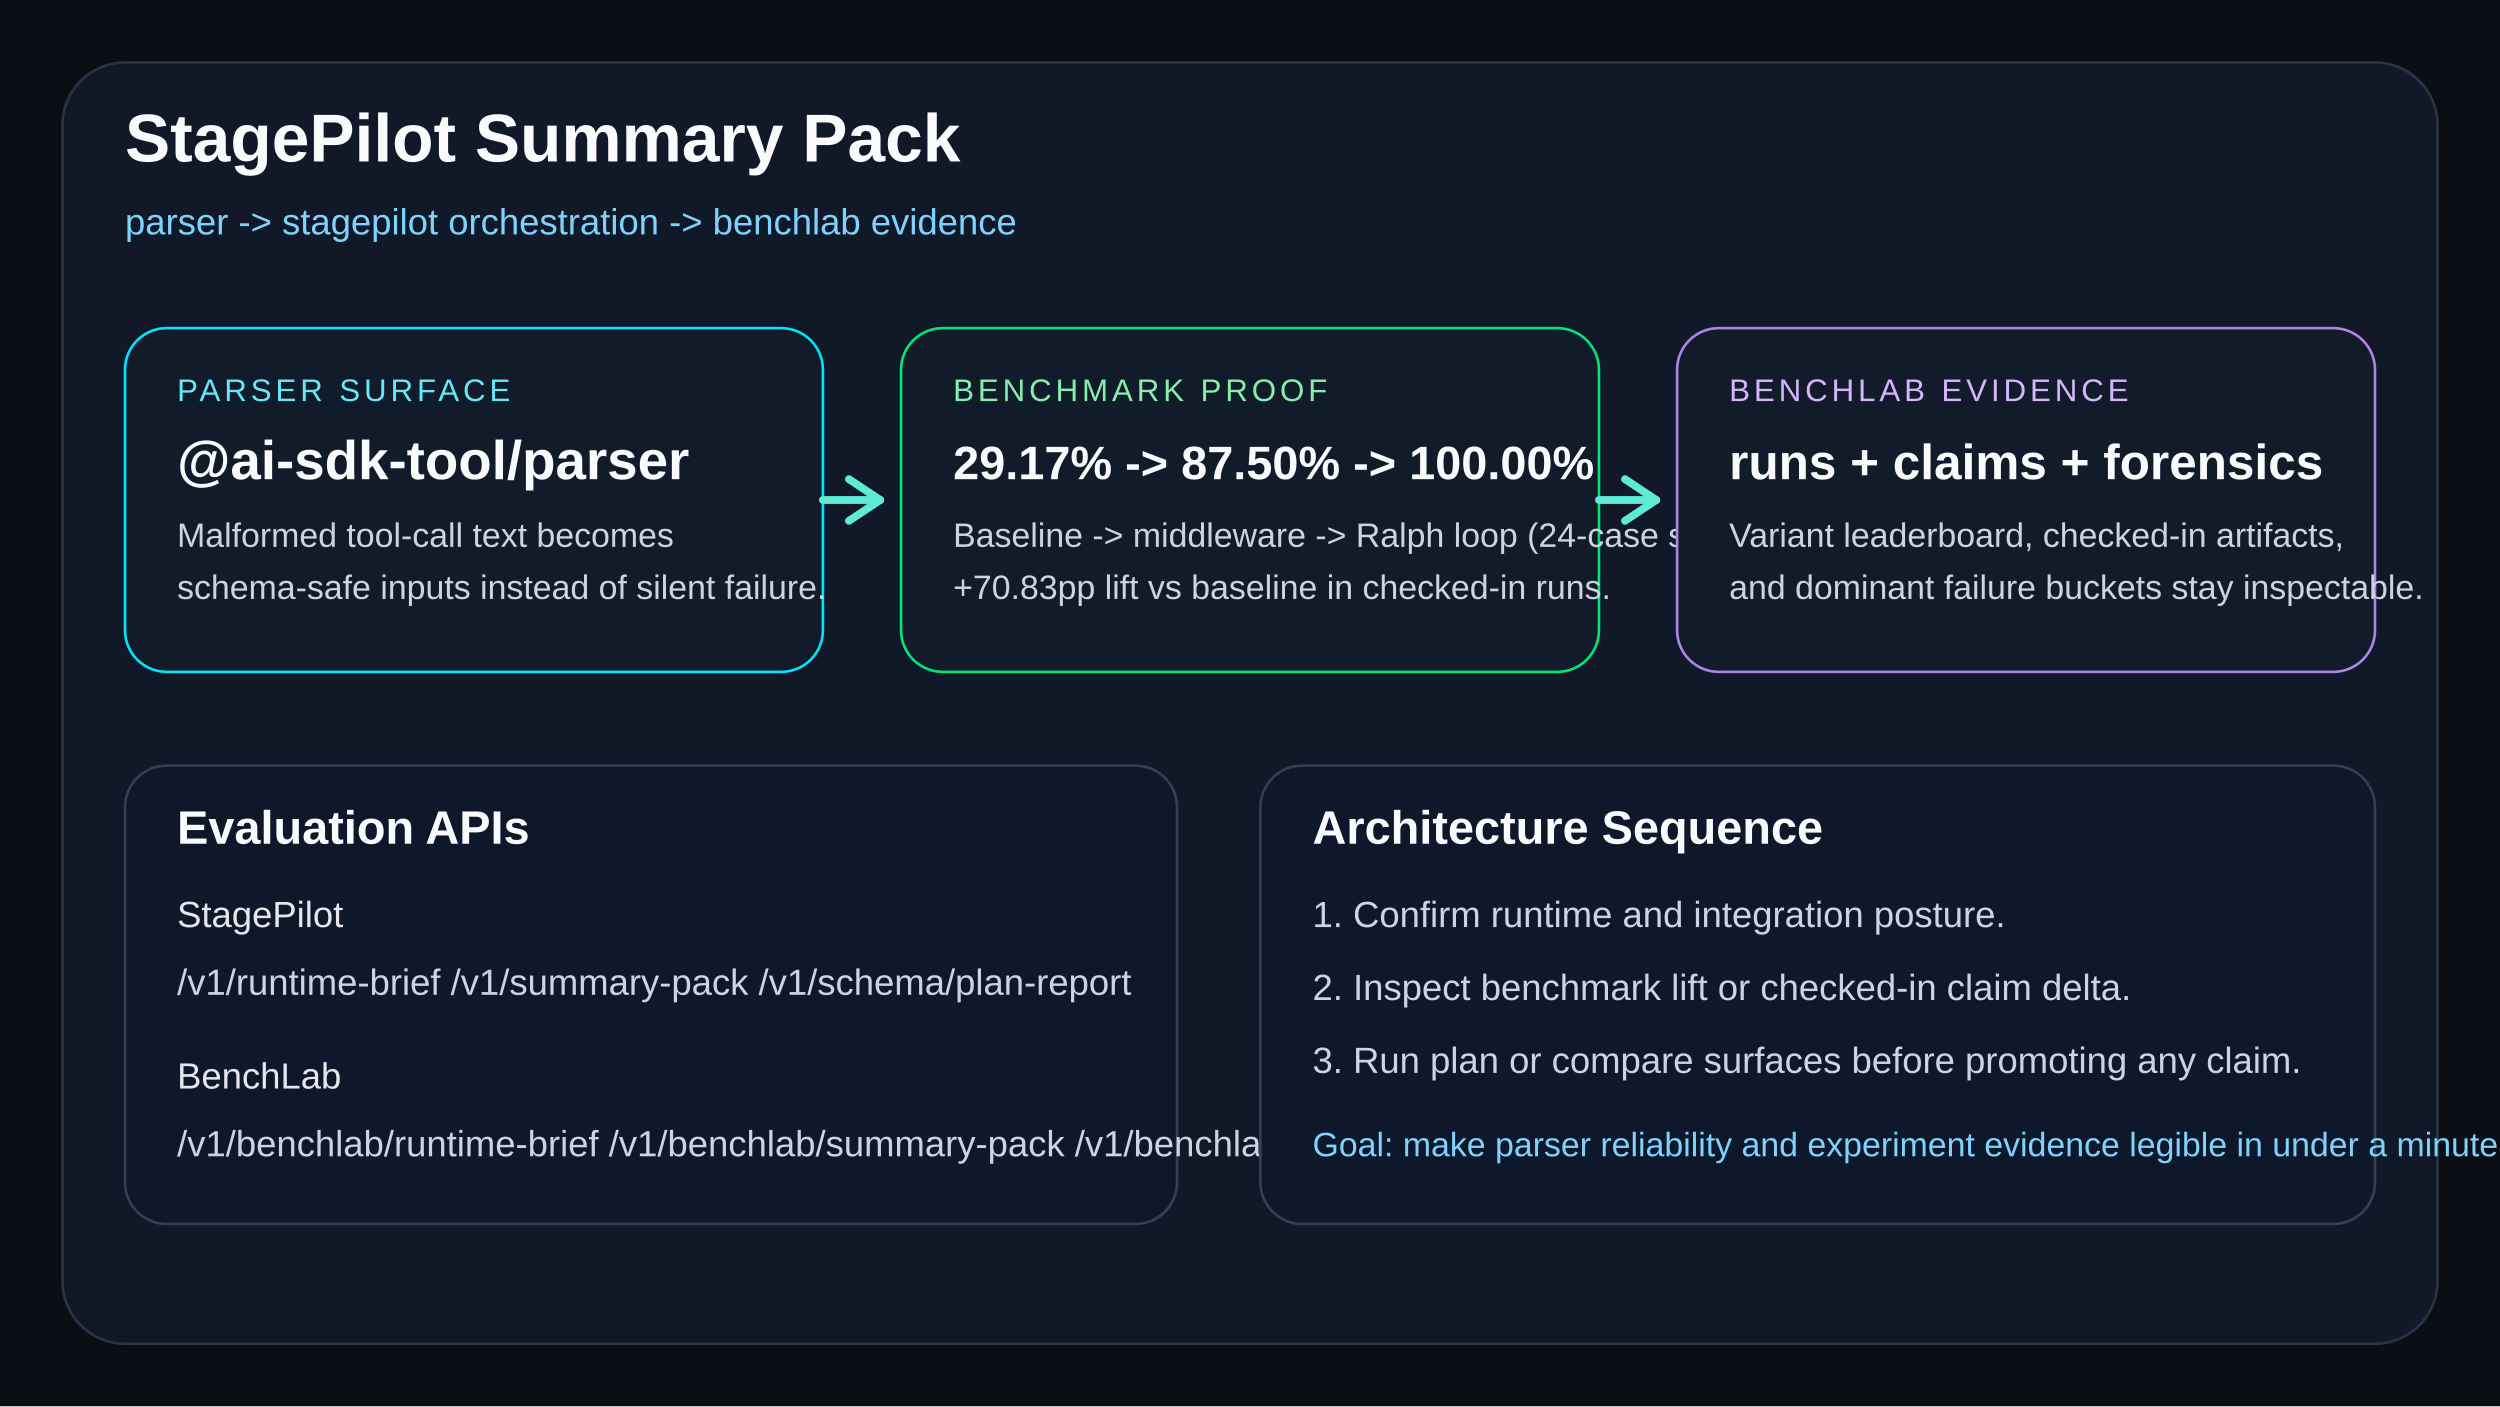
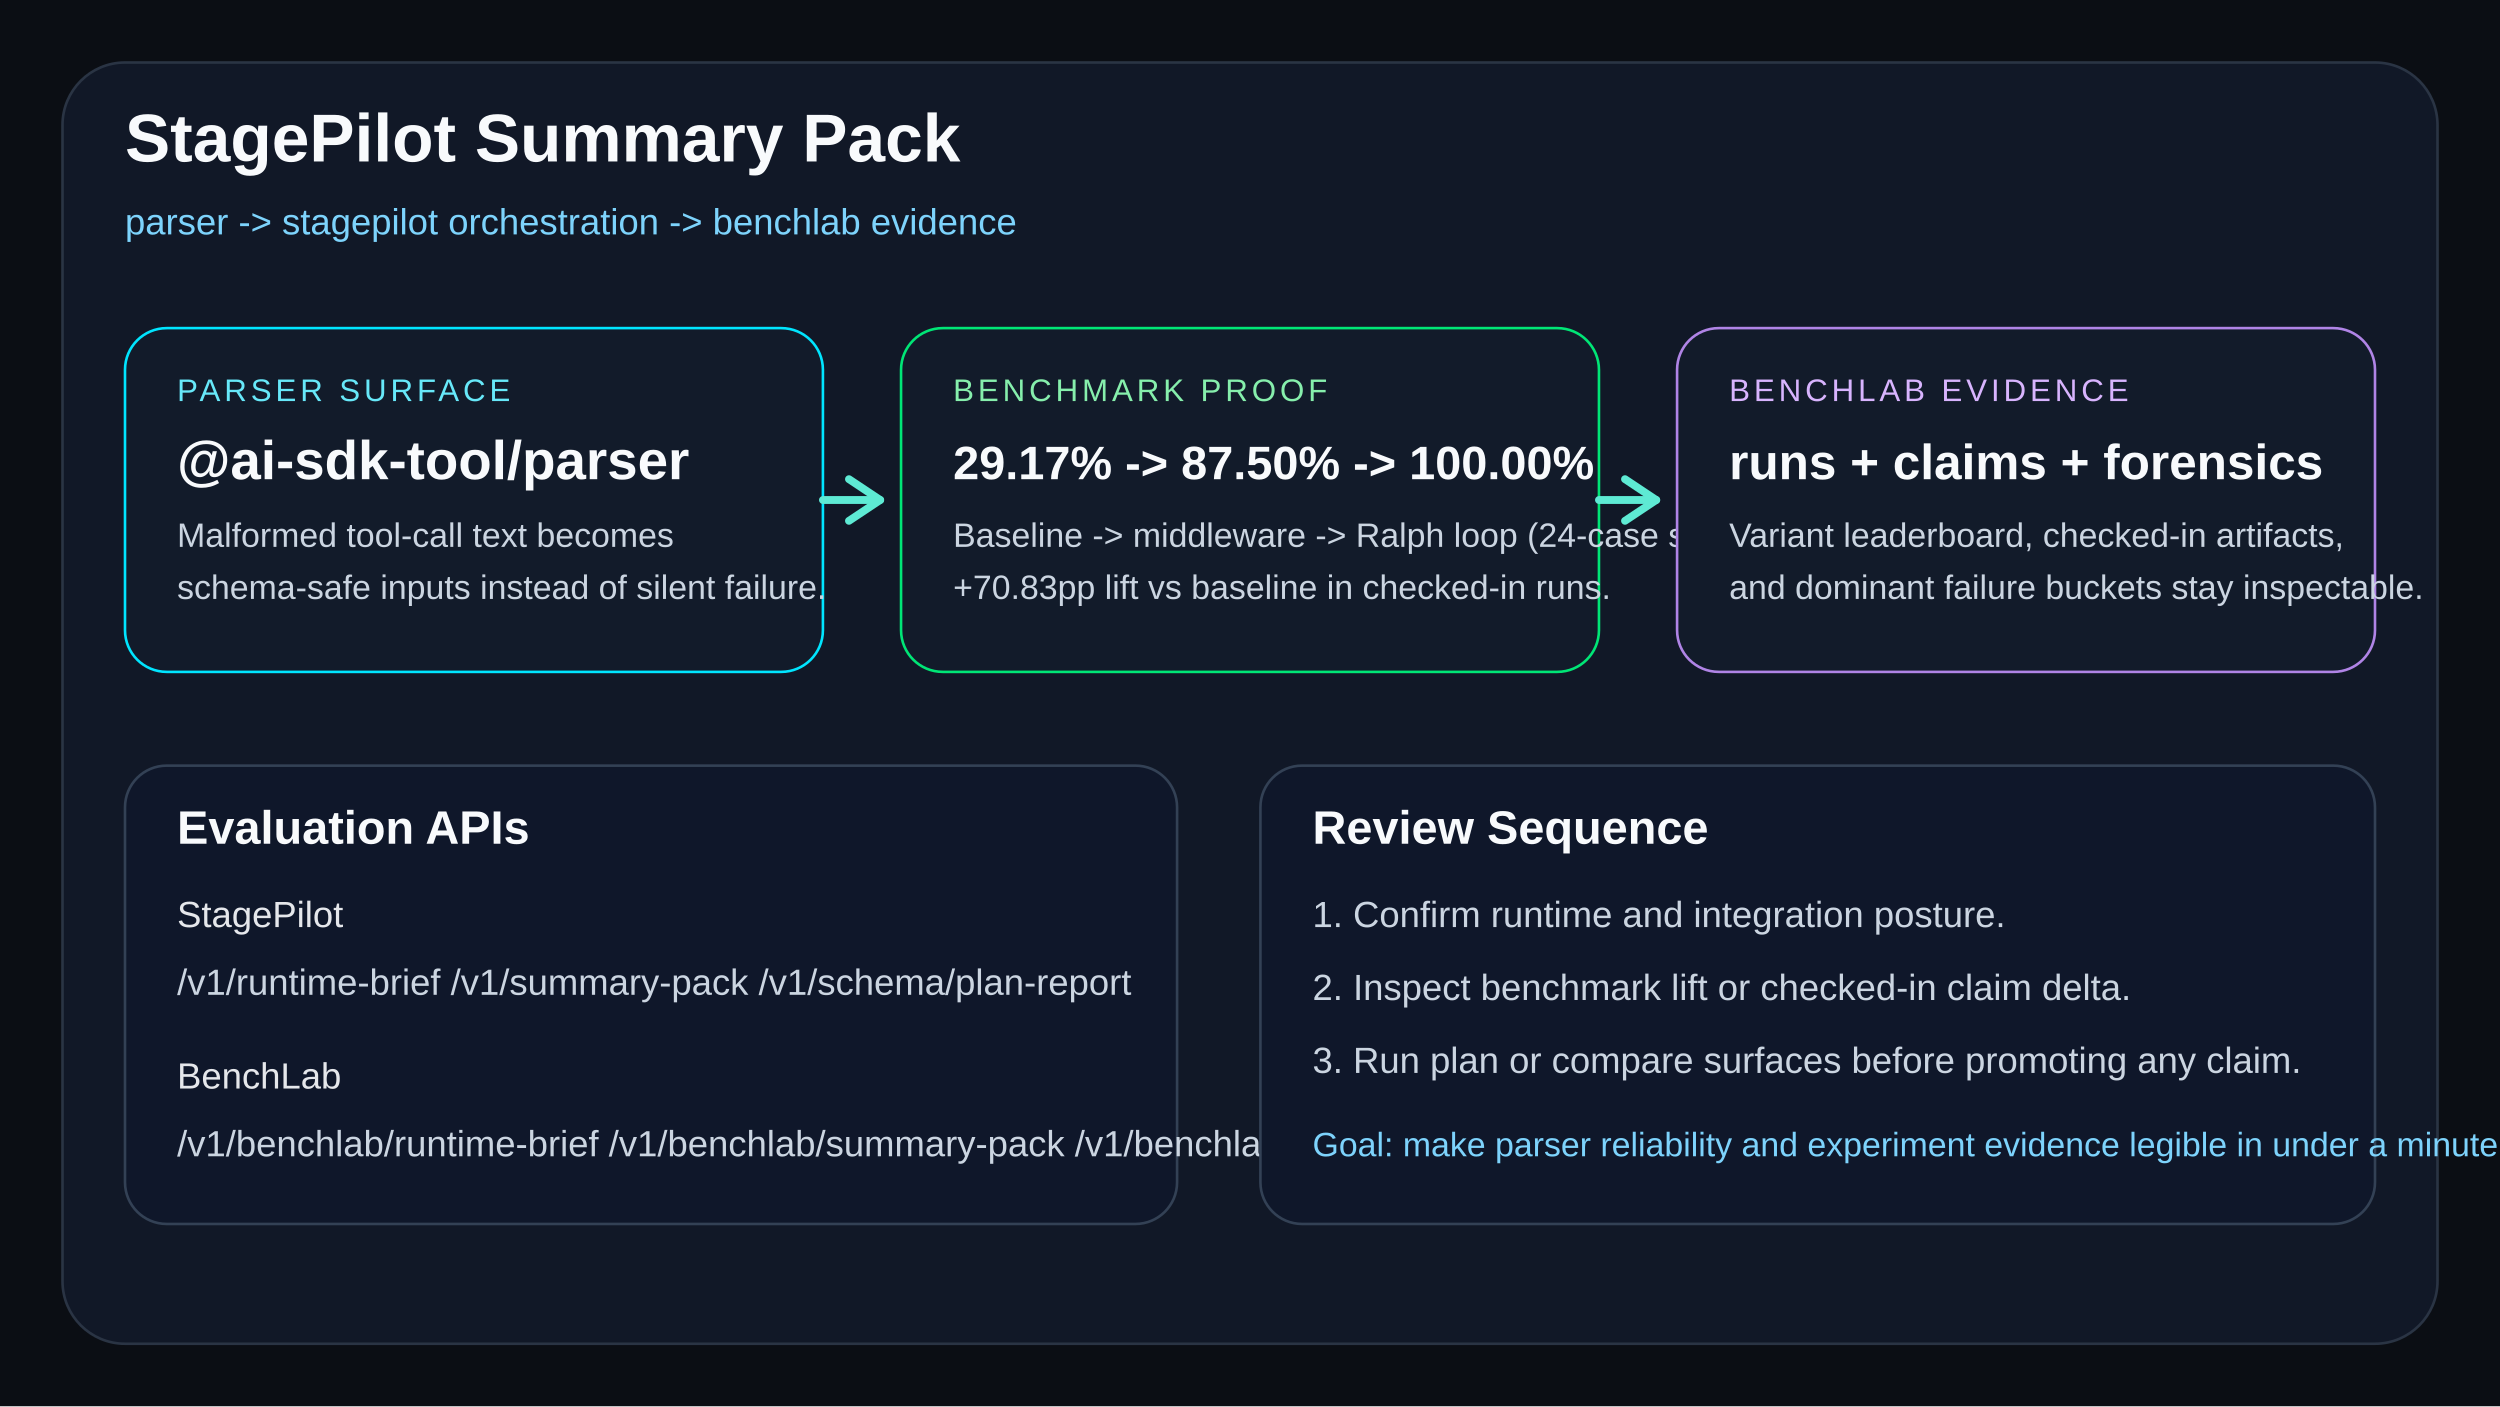
<svg xmlns="http://www.w3.org/2000/svg" width="960" height="540" viewBox="0 0 960 540" fill="none">
  <rect width="960" height="540" fill="#0B0E14" />
  <rect x="24" y="24" width="912" height="492" rx="24" fill="#111827" stroke="#2A3444" />
  <text x="48" y="62" fill="#F8FAFC" font-family="Arial, sans-serif" font-size="26" font-weight="700">StagePilot Summary Pack</text>
  <text x="48" y="90" fill="#7DD3FC" font-family="Arial, sans-serif" font-size="14">parser -&gt; stagepilot orchestration -&gt; benchlab evidence</text>
  <rect x="48" y="126" width="268" height="132" rx="16" fill="#121B2A" stroke="#00E5FF" />
  <text x="68" y="154" fill="#67E8F9" font-family="Arial, sans-serif" font-size="12" letter-spacing="1.5">PARSER SURFACE</text>
  <text x="68" y="184" fill="#F8FAFC" font-family="Arial, sans-serif" font-size="21" font-weight="700">@ai-sdk-tool/parser</text>
  <text x="68" y="210" fill="#CBD5E1" font-family="Arial, sans-serif" font-size="13">Malformed tool-call text becomes</text>
  <text x="68" y="230" fill="#CBD5E1" font-family="Arial, sans-serif" font-size="13">schema-safe inputs instead of silent failure.</text>
  <rect x="346" y="126" width="268" height="132" rx="16" fill="#121B2A" stroke="#00E676" />
  <text x="366" y="154" fill="#86EFAC" font-family="Arial, sans-serif" font-size="12" letter-spacing="1.5">BENCHMARK PROOF</text>
  <text x="366" y="184" fill="#F8FAFC" font-family="Arial, sans-serif" font-size="18" font-weight="700">29.17% -&gt; 87.50% -&gt; 100.00%</text>
  <text x="366" y="210" fill="#CBD5E1" font-family="Arial, sans-serif" font-size="13">Baseline -&gt; middleware -&gt; Ralph loop (24-case snapshot)</text>
  <text x="366" y="230" fill="#CBD5E1" font-family="Arial, sans-serif" font-size="13">+70.83pp lift vs baseline in checked-in runs.</text>
  <rect x="644" y="126" width="268" height="132" rx="16" fill="#121B2A" stroke="#B084E6" />
  <text x="664" y="154" fill="#D8B4FE" font-family="Arial, sans-serif" font-size="12" letter-spacing="1.5">BENCHLAB EVIDENCE</text>
  <text x="664" y="184" fill="#F8FAFC" font-family="Arial, sans-serif" font-size="19" font-weight="700">runs + claims + forensics</text>
  <text x="664" y="210" fill="#CBD5E1" font-family="Arial, sans-serif" font-size="13">Variant leaderboard, checked-in artifacts,</text>
  <text x="664" y="230" fill="#CBD5E1" font-family="Arial, sans-serif" font-size="13">and dominant failure buckets stay inspectable.</text>
  <path d="M316 192H338" stroke="#5EEAD4" stroke-width="3" stroke-linecap="round" />
  <path d="M614 192H636" stroke="#5EEAD4" stroke-width="3" stroke-linecap="round" />
  <path d="M326 184L338 192L326 200" stroke="#5EEAD4" stroke-width="3" stroke-linecap="round" stroke-linejoin="round" />
  <path d="M624 184L636 192L624 200" stroke="#5EEAD4" stroke-width="3" stroke-linecap="round" stroke-linejoin="round" />
  <rect x="48" y="294" width="404" height="176" rx="16" fill="#0F172A" stroke="#334155" />
  <text x="68" y="324" fill="#F8FAFC" font-family="Arial, sans-serif" font-size="18" font-weight="700">Evaluation APIs</text>
  <text x="68" y="356" fill="#E5E7EB" font-family="Arial, sans-serif" font-size="14">StagePilot</text>
  <text x="68" y="382" fill="#CBD5E1" font-family="Arial, sans-serif" font-size="14">/v1/runtime-brief   /v1/summary-pack   /v1/schema/plan-report</text>
  <text x="68" y="418" fill="#E5E7EB" font-family="Arial, sans-serif" font-size="14">BenchLab</text>
  <text x="68" y="444" fill="#CBD5E1" font-family="Arial, sans-serif" font-size="14">/v1/benchlab/runtime-brief   /v1/benchlab/summary-pack   /v1/benchlab/schema/job-report</text>
  <rect x="484" y="294" width="428" height="176" rx="16" fill="#0F172A" stroke="#334155" />
-   <text x="504" y="324" fill="#F8FAFC" font-family="Arial, sans-serif" font-size="18" font-weight="700">Architecture Sequence</text>
+   <text x="504" y="324" fill="#F8FAFC" font-family="Arial, sans-serif" font-size="18" font-weight="700">Review Sequence</text>
  <text x="504" y="356" fill="#CBD5E1" font-family="Arial, sans-serif" font-size="14">1. Confirm runtime and integration posture.</text>
  <text x="504" y="384" fill="#CBD5E1" font-family="Arial, sans-serif" font-size="14">2. Inspect benchmark lift or checked-in claim delta.</text>
  <text x="504" y="412" fill="#CBD5E1" font-family="Arial, sans-serif" font-size="14">3. Run plan or compare surfaces before promoting any claim.</text>
  <text x="504" y="444" fill="#7DD3FC" font-family="Arial, sans-serif" font-size="13">Goal: make parser reliability and experiment evidence legible in under a minute.</text>
</svg>
